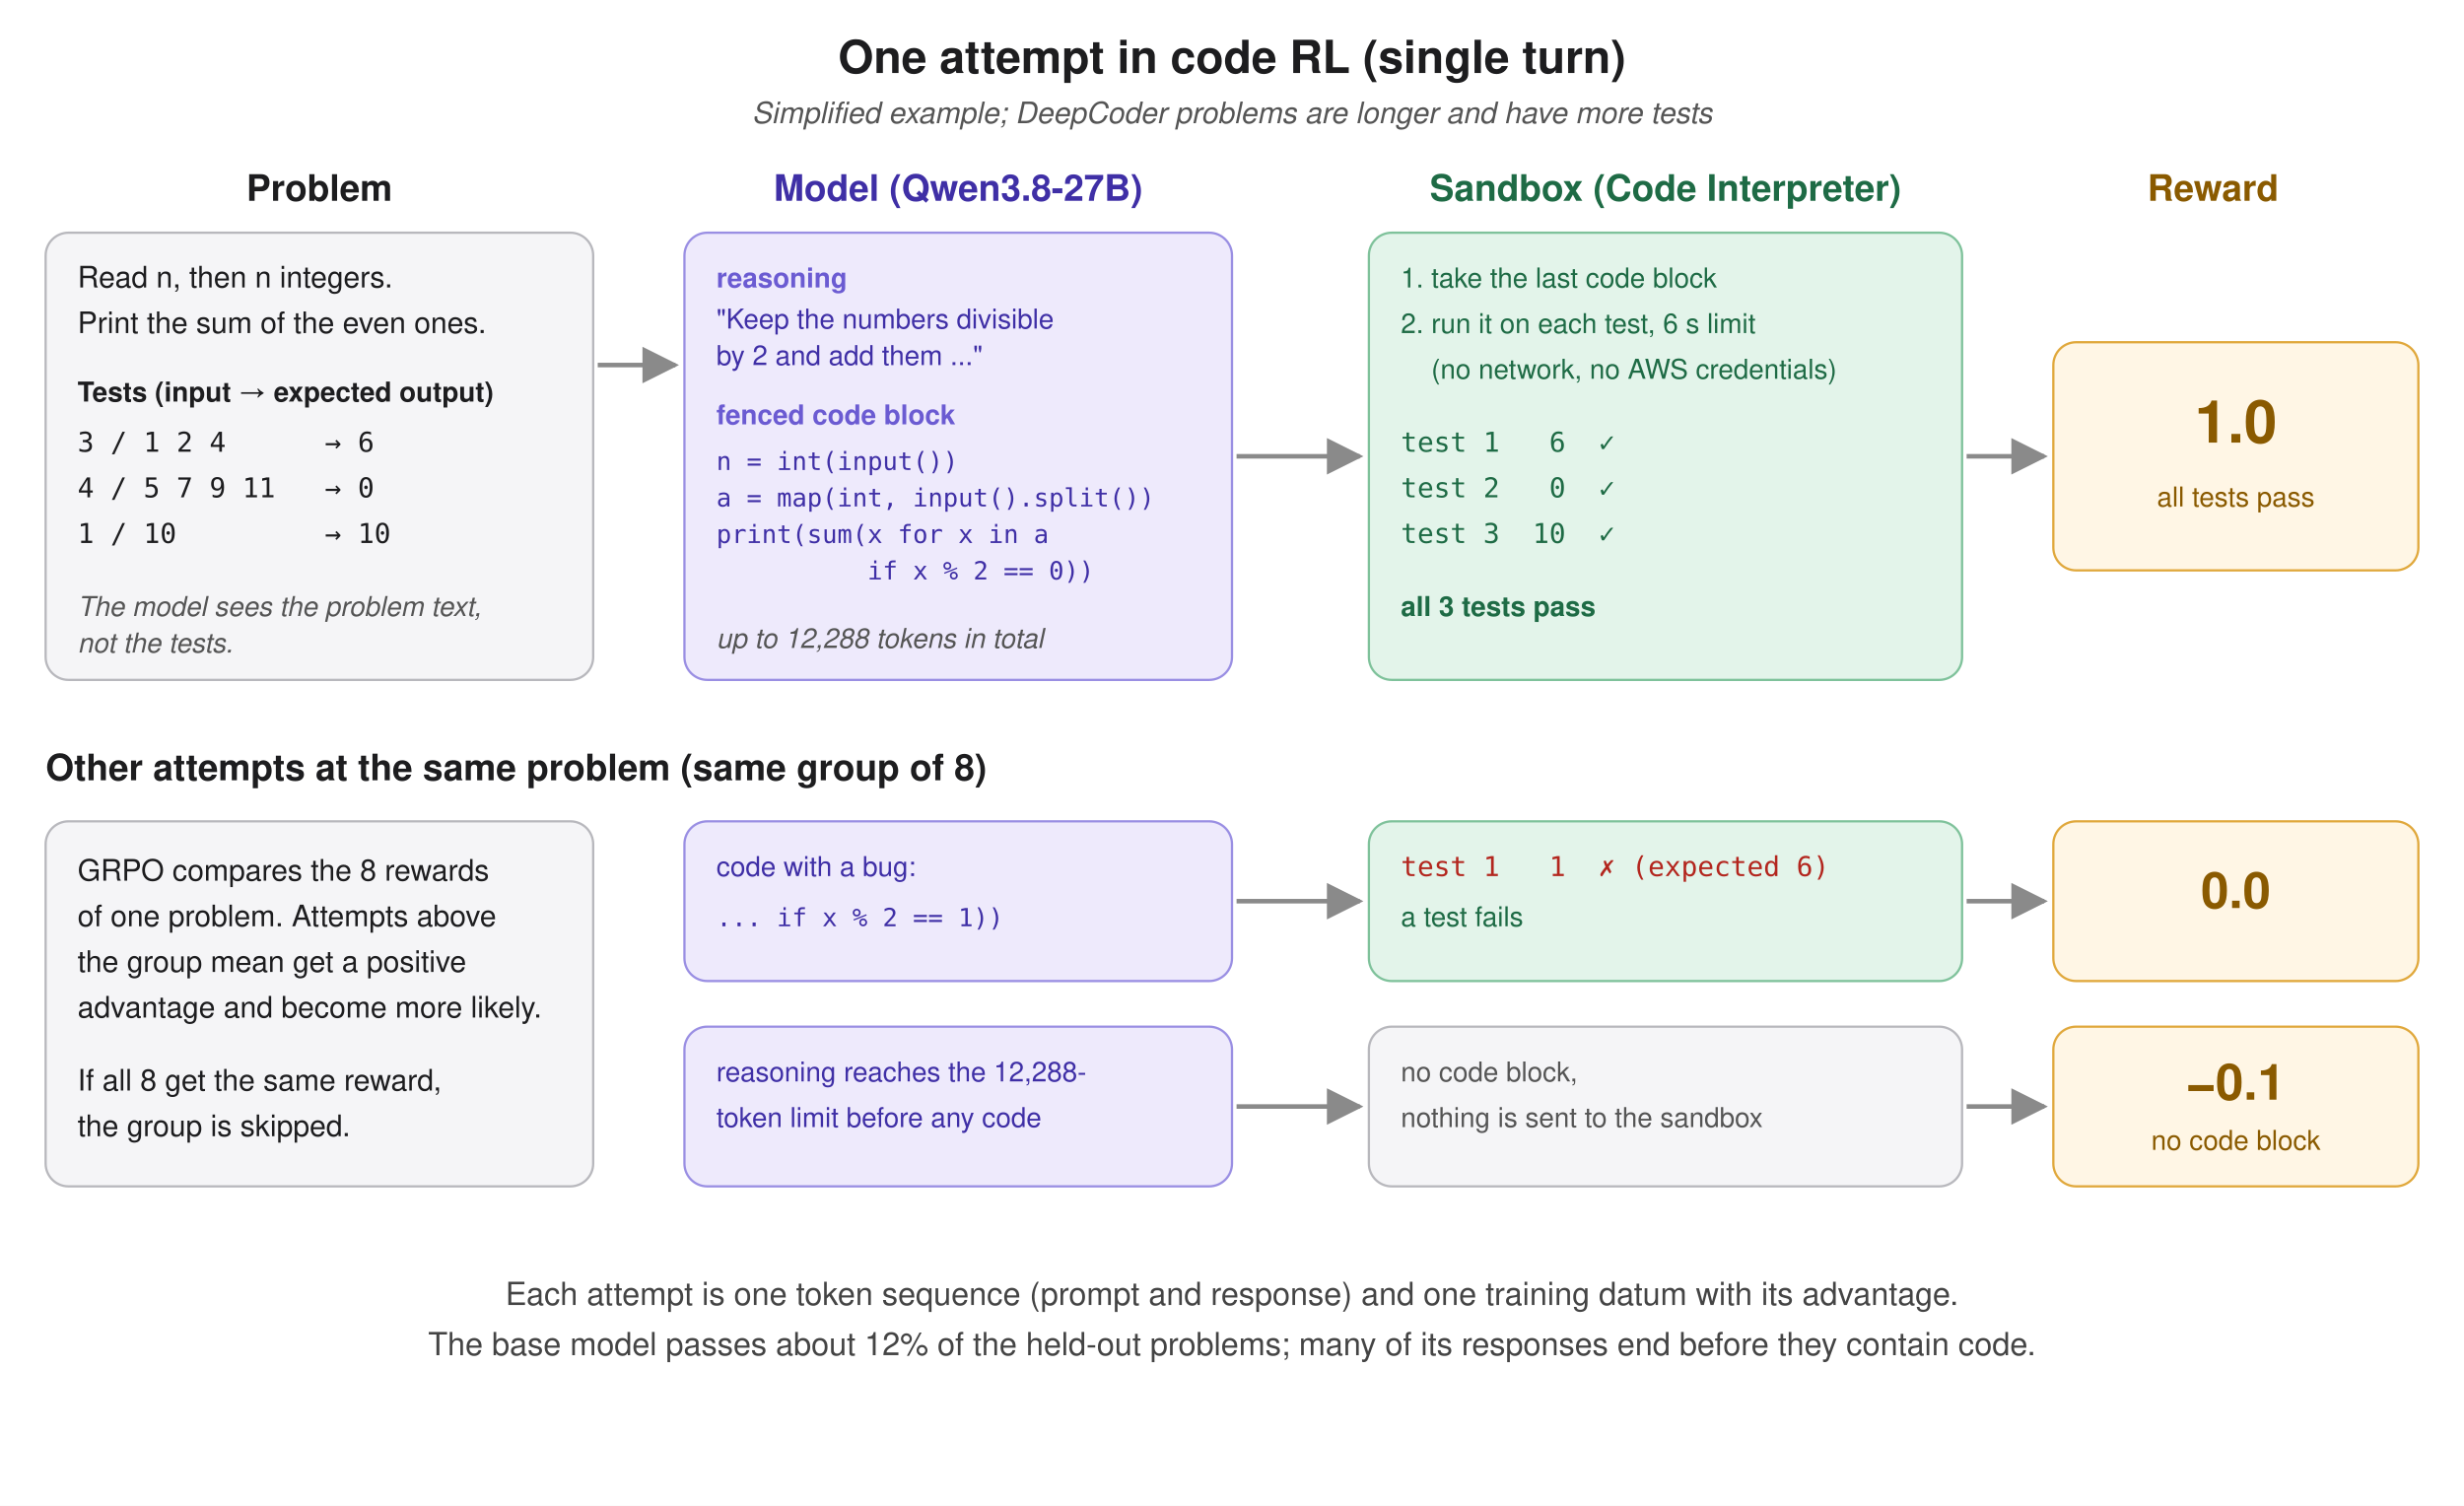
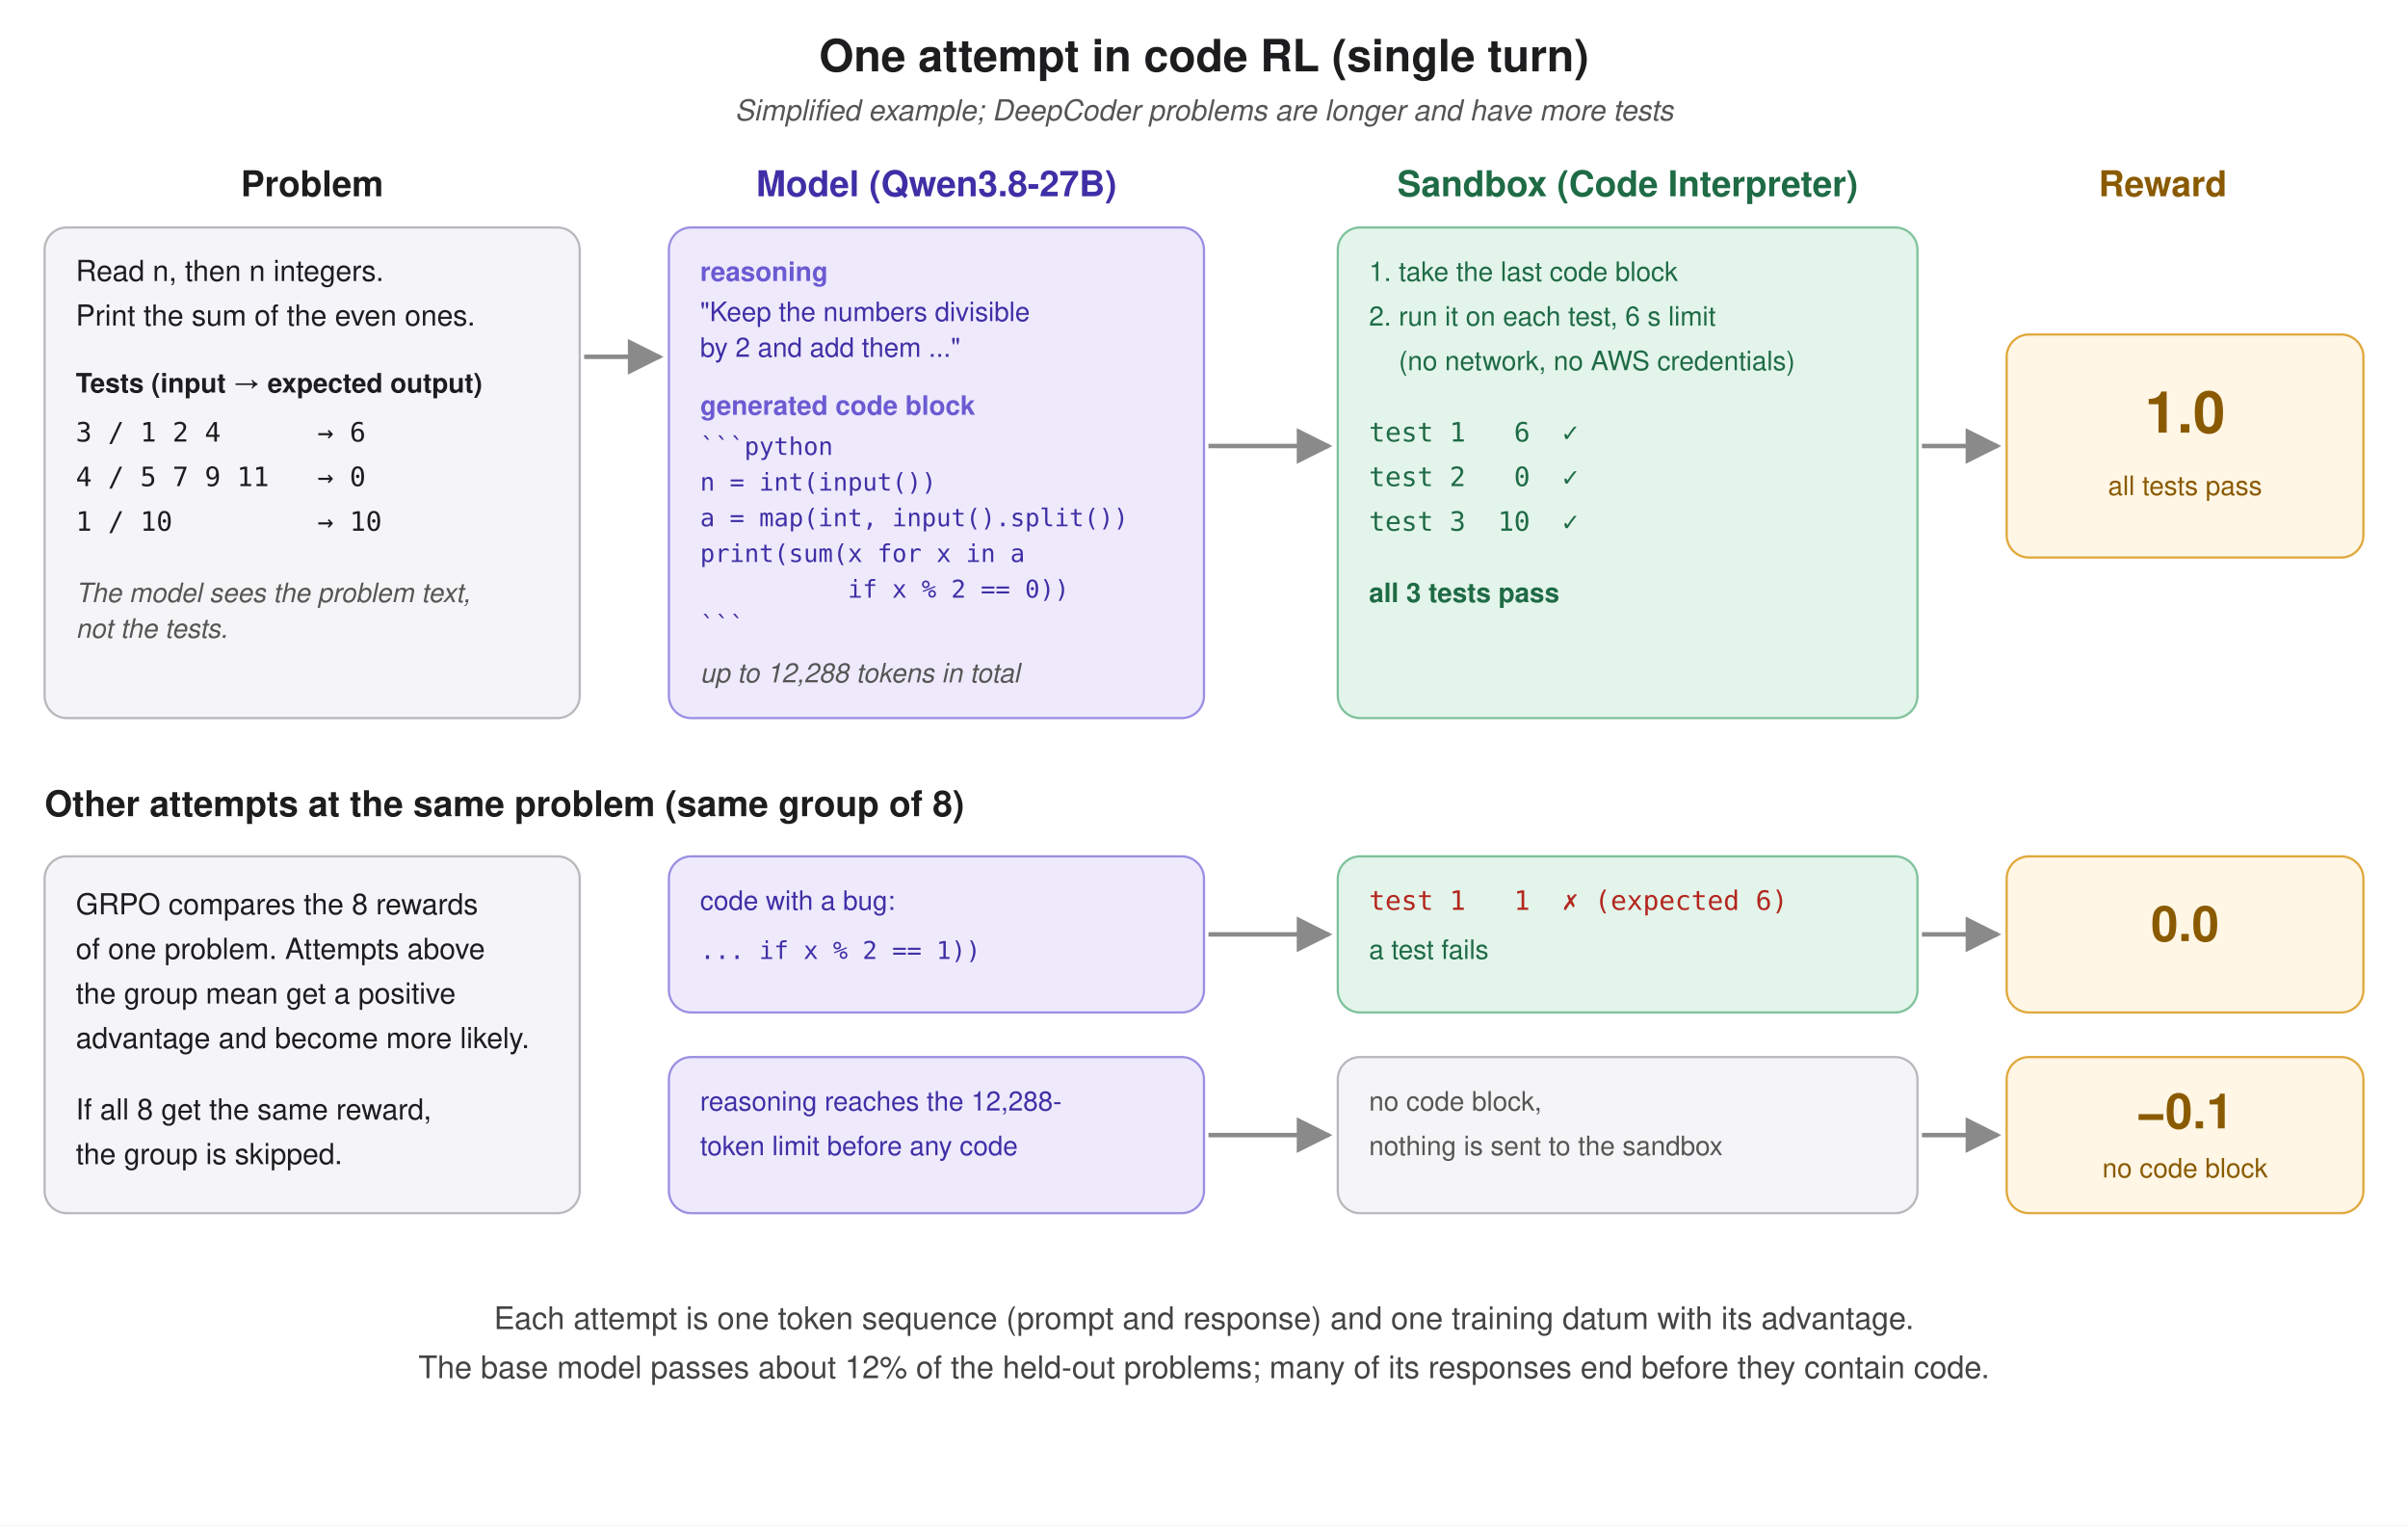
- <svg xmlns="http://www.w3.org/2000/svg" xml:space="preserve" width="1080" height="660" viewBox="0 0 1080 660" font-family="Helvetica, Arial, sans-serif">
+ <svg xmlns="http://www.w3.org/2000/svg" xml:space="preserve" width="1080" height="684" viewBox="0 0 1080 684" font-family="Helvetica, Arial, sans-serif">
  <defs>
    <marker id="a" viewBox="0 0 10 10" refX="9" refY="5" markerWidth="8" markerHeight="8" orient="auto-start-reverse">
      <path d="M0,0 L10,5 L0,10 z" fill="#8a8a8a" />
    </marker>
  </defs>
-   <rect width="1080" height="660" fill="#ffffff" />
+   <rect width="1080" height="684" fill="#ffffff" />
  <text x="540" y="32" text-anchor="middle" font-size="20" font-weight="bold" fill="#1d1d1f">One attempt in code RL (single turn)</text>
  <text x="540" y="54" text-anchor="middle" font-size="13" font-style="italic" fill="#555">Simplified example; DeepCoder problems are longer and have more tests</text>
  <text x="140" y="88" text-anchor="middle" font-size="16" font-weight="bold" fill="#1d1d1f">Problem</text>
  <text x="420" y="88" text-anchor="middle" font-size="16" font-weight="bold" fill="#3f2fa6">Model (Qwen3.8-27B)</text>
  <text x="730" y="88" text-anchor="middle" font-size="16" font-weight="bold" fill="#1e6b45">Sandbox (Code Interpreter)</text>
  <text x="970" y="88" text-anchor="middle" font-size="16" font-weight="bold" fill="#8a5a00">Reward</text>
-   <rect x="20" y="102" width="240" height="196" rx="10" fill="#f5f5f7" stroke="#b8b8bd" />
+   <rect x="20" y="102" width="240" height="220" rx="10" fill="#f5f5f7" stroke="#b8b8bd" />
  <text x="34" y="126" font-size="13" fill="#1d1d1f">Read n, then n integers.</text>
  <text x="34" y="146" font-size="13" fill="#1d1d1f">Print the sum of the even ones.</text>
  <text x="34" y="176" font-size="12" font-weight="bold" fill="#1d1d1f">Tests (input → expected output)</text>
  <text x="34" y="198" font-size="12" font-family="Menlo, monospace" fill="#1d1d1f">3 / 1 2 4      → 6</text>
  <text x="34" y="218" font-size="12" font-family="Menlo, monospace" fill="#1d1d1f">4 / 5 7 9 11   → 0</text>
  <text x="34" y="238" font-size="12" font-family="Menlo, monospace" fill="#1d1d1f">1 / 10         → 10</text>
  <text x="34" y="270" font-size="12" font-style="italic" fill="#555">The model sees the problem text,</text>
  <text x="34" y="286" font-size="12" font-style="italic" fill="#555">not the tests.</text>
  <line x1="262" y1="160" x2="296" y2="160" stroke="#8a8a8a" stroke-width="2" marker-end="url(#a)" />
-   <rect x="300" y="102" width="240" height="196" rx="10" fill="#eeeafc" stroke="#9a8fe3" />
+   <rect x="300" y="102" width="240" height="220" rx="10" fill="#eeeafc" stroke="#9a8fe3" />
  <text x="314" y="126" font-size="12" font-weight="bold" fill="#6b5bd2">reasoning</text>
  <text x="314" y="144" font-size="12" fill="#3f2fa6">"Keep the numbers divisible</text>
  <text x="314" y="160" font-size="12" fill="#3f2fa6">by 2 and add them ..."</text>
-   <text x="314" y="186" font-size="12" font-weight="bold" fill="#6b5bd2">fenced code block</text>
-   <text x="314" y="206" font-size="11" font-family="Menlo, monospace" fill="#3f2fa6">n = int(input())</text>
-   <text x="314" y="222" font-size="11" font-family="Menlo, monospace" fill="#3f2fa6">a = map(int, input().split())</text>
-   <text x="314" y="238" font-size="11" font-family="Menlo, monospace" fill="#3f2fa6">print(sum(x for x in a</text>
-   <text x="314" y="254" font-size="11" font-family="Menlo, monospace" fill="#3f2fa6">          if x % 2 == 0))</text>
-   <text x="314" y="284" font-size="12" font-style="italic" fill="#555">up to 12,288 tokens in total</text>
+   <text x="314" y="186" font-size="12" font-weight="bold" fill="#6b5bd2">generated code block</text>
+   <text x="314" y="204" font-size="11" font-family="Menlo, monospace" fill="#3f2fa6">```python</text>
+   <text x="314" y="220" font-size="11" font-family="Menlo, monospace" fill="#3f2fa6">n = int(input())</text>
+   <text x="314" y="236" font-size="11" font-family="Menlo, monospace" fill="#3f2fa6">a = map(int, input().split())</text>
+   <text x="314" y="252" font-size="11" font-family="Menlo, monospace" fill="#3f2fa6">print(sum(x for x in a</text>
+   <text x="314" y="268" font-size="11" font-family="Menlo, monospace" fill="#3f2fa6">          if x % 2 == 0))</text>
+   <text x="314" y="284" font-size="11" font-family="Menlo, monospace" fill="#3f2fa6">```</text>
+   <text x="314" y="306" font-size="12" font-style="italic" fill="#555">up to 12,288 tokens in total</text>
  <line x1="542" y1="200" x2="596" y2="200" stroke="#8a8a8a" stroke-width="2" marker-end="url(#a)" />
-   <rect x="600" y="102" width="260" height="196" rx="10" fill="#e3f4ea" stroke="#7fc29b" />
+   <rect x="600" y="102" width="260" height="220" rx="10" fill="#e3f4ea" stroke="#7fc29b" />
  <text x="614" y="126" font-size="12" fill="#1e6b45">1. take the last code block</text>
  <text x="614" y="146" font-size="12" fill="#1e6b45">2. run it on each test, 6 s limit</text>
  <text x="614" y="166" font-size="12" fill="#1e6b45">    (no network, no AWS credentials)</text>
  <text x="614" y="198" font-size="12" font-family="Menlo, monospace" fill="#1e6b45">test 1   6  ✓</text>
  <text x="614" y="218" font-size="12" font-family="Menlo, monospace" fill="#1e6b45">test 2   0  ✓</text>
  <text x="614" y="238" font-size="12" font-family="Menlo, monospace" fill="#1e6b45">test 3  10  ✓</text>
  <text x="614" y="270" font-size="12" font-weight="bold" fill="#1e6b45">all 3 tests pass</text>
  <line x1="862" y1="200" x2="896" y2="200" stroke="#8a8a8a" stroke-width="2" marker-end="url(#a)" />
  <rect x="900" y="150" width="160" height="100" rx="10" fill="#fff6e5" stroke="#e0a83c" />
  <text x="980" y="194" text-anchor="middle" font-size="26" font-weight="bold" fill="#8a5a00">1.0</text>
  <text x="980" y="222" text-anchor="middle" font-size="12" fill="#8a5a00">all tests pass</text>
-   <text x="20" y="342" font-size="16" font-weight="bold" fill="#1d1d1f">Other attempts at the same problem (same group of 8)</text>
-   <rect x="300" y="360" width="240" height="70" rx="10" fill="#eeeafc" stroke="#9a8fe3" />
-   <text x="314" y="384" font-size="12" fill="#3f2fa6">code with a bug:</text>
-   <text x="314" y="406" font-size="11" font-family="Menlo, monospace" fill="#3f2fa6">... if x % 2 == 1))</text>
-   <line x1="542" y1="395" x2="596" y2="395" stroke="#8a8a8a" stroke-width="2" marker-end="url(#a)" />
-   <rect x="600" y="360" width="260" height="70" rx="10" fill="#e3f4ea" stroke="#7fc29b" />
-   <text x="614" y="384" font-size="12" font-family="Menlo, monospace" fill="#b3261e">test 1   1  ✗ (expected 6)</text>
-   <text x="614" y="406" font-size="12" fill="#1e6b45">a test fails</text>
-   <line x1="862" y1="395" x2="896" y2="395" stroke="#8a8a8a" stroke-width="2" marker-end="url(#a)" />
-   <rect x="900" y="360" width="160" height="70" rx="10" fill="#fff6e5" stroke="#e0a83c" />
-   <text x="980" y="398" text-anchor="middle" font-size="22" font-weight="bold" fill="#8a5a00">0.0</text>
-   <rect x="300" y="450" width="240" height="70" rx="10" fill="#eeeafc" stroke="#9a8fe3" />
-   <text x="314" y="474" font-size="12" fill="#3f2fa6">reasoning reaches the 12,288-</text>
-   <text x="314" y="494" font-size="12" fill="#3f2fa6">token limit before any code</text>
-   <line x1="542" y1="485" x2="596" y2="485" stroke="#8a8a8a" stroke-width="2" marker-end="url(#a)" />
-   <rect x="600" y="450" width="260" height="70" rx="10" fill="#f5f5f7" stroke="#b8b8bd" />
-   <text x="614" y="474" font-size="12" fill="#555">no code block,</text>
-   <text x="614" y="494" font-size="12" fill="#555">nothing is sent to the sandbox</text>
-   <line x1="862" y1="485" x2="896" y2="485" stroke="#8a8a8a" stroke-width="2" marker-end="url(#a)" />
-   <rect x="900" y="450" width="160" height="70" rx="10" fill="#fff6e5" stroke="#e0a83c" />
-   <text x="980" y="482" text-anchor="middle" font-size="22" font-weight="bold" fill="#8a5a00">−0.1</text>
-   <text x="980" y="504" text-anchor="middle" font-size="12" fill="#8a5a00">no code block</text>
-   <rect x="20" y="360" width="240" height="160" rx="10" fill="#f5f5f7" stroke="#b8b8bd" />
-   <text x="34" y="386" font-size="13" fill="#1d1d1f">GRPO compares the 8 rewards</text>
-   <text x="34" y="406" font-size="13" fill="#1d1d1f">of one problem. Attempts above</text>
-   <text x="34" y="426" font-size="13" fill="#1d1d1f">the group mean get a positive</text>
-   <text x="34" y="446" font-size="13" fill="#1d1d1f">advantage and become more likely.</text>
-   <text x="34" y="478" font-size="13" fill="#1d1d1f">If all 8 get the same reward,</text>
-   <text x="34" y="498" font-size="13" fill="#1d1d1f">the group is skipped.</text>
-   <text x="540" y="572" text-anchor="middle" font-size="14" fill="#444">Each attempt is one token sequence (prompt and response) and one training datum with its advantage.</text>
-   <text x="540" y="594" text-anchor="middle" font-size="14" fill="#444">The base model passes about 12% of the held-out problems; many of its responses end before they contain code.</text>
+   <text x="20" y="366" font-size="16" font-weight="bold" fill="#1d1d1f">Other attempts at the same problem (same group of 8)</text>
+   <rect x="300" y="384" width="240" height="70" rx="10" fill="#eeeafc" stroke="#9a8fe3" />
+   <text x="314" y="408" font-size="12" fill="#3f2fa6">code with a bug:</text>
+   <text x="314" y="430" font-size="11" font-family="Menlo, monospace" fill="#3f2fa6">... if x % 2 == 1))</text>
+   <line x1="542" y1="419" x2="596" y2="419" stroke="#8a8a8a" stroke-width="2" marker-end="url(#a)" />
+   <rect x="600" y="384" width="260" height="70" rx="10" fill="#e3f4ea" stroke="#7fc29b" />
+   <text x="614" y="408" font-size="12" font-family="Menlo, monospace" fill="#b3261e">test 1   1  ✗ (expected 6)</text>
+   <text x="614" y="430" font-size="12" fill="#1e6b45">a test fails</text>
+   <line x1="862" y1="419" x2="896" y2="419" stroke="#8a8a8a" stroke-width="2" marker-end="url(#a)" />
+   <rect x="900" y="384" width="160" height="70" rx="10" fill="#fff6e5" stroke="#e0a83c" />
+   <text x="980" y="422" text-anchor="middle" font-size="22" font-weight="bold" fill="#8a5a00">0.0</text>
+   <rect x="300" y="474" width="240" height="70" rx="10" fill="#eeeafc" stroke="#9a8fe3" />
+   <text x="314" y="498" font-size="12" fill="#3f2fa6">reasoning reaches the 12,288-</text>
+   <text x="314" y="518" font-size="12" fill="#3f2fa6">token limit before any code</text>
+   <line x1="542" y1="509" x2="596" y2="509" stroke="#8a8a8a" stroke-width="2" marker-end="url(#a)" />
+   <rect x="600" y="474" width="260" height="70" rx="10" fill="#f5f5f7" stroke="#b8b8bd" />
+   <text x="614" y="498" font-size="12" fill="#555">no code block,</text>
+   <text x="614" y="518" font-size="12" fill="#555">nothing is sent to the sandbox</text>
+   <line x1="862" y1="509" x2="896" y2="509" stroke="#8a8a8a" stroke-width="2" marker-end="url(#a)" />
+   <rect x="900" y="474" width="160" height="70" rx="10" fill="#fff6e5" stroke="#e0a83c" />
+   <text x="980" y="506" text-anchor="middle" font-size="22" font-weight="bold" fill="#8a5a00">−0.1</text>
+   <text x="980" y="528" text-anchor="middle" font-size="12" fill="#8a5a00">no code block</text>
+   <rect x="20" y="384" width="240" height="160" rx="10" fill="#f5f5f7" stroke="#b8b8bd" />
+   <text x="34" y="410" font-size="13" fill="#1d1d1f">GRPO compares the 8 rewards</text>
+   <text x="34" y="430" font-size="13" fill="#1d1d1f">of one problem. Attempts above</text>
+   <text x="34" y="450" font-size="13" fill="#1d1d1f">the group mean get a positive</text>
+   <text x="34" y="470" font-size="13" fill="#1d1d1f">advantage and become more likely.</text>
+   <text x="34" y="502" font-size="13" fill="#1d1d1f">If all 8 get the same reward,</text>
+   <text x="34" y="522" font-size="13" fill="#1d1d1f">the group is skipped.</text>
+   <text x="540" y="596" text-anchor="middle" font-size="14" fill="#444">Each attempt is one token sequence (prompt and response) and one training datum with its advantage.</text>
+   <text x="540" y="618" text-anchor="middle" font-size="14" fill="#444">The base model passes about 12% of the held-out problems; many of its responses end before they contain code.</text>
</svg>
